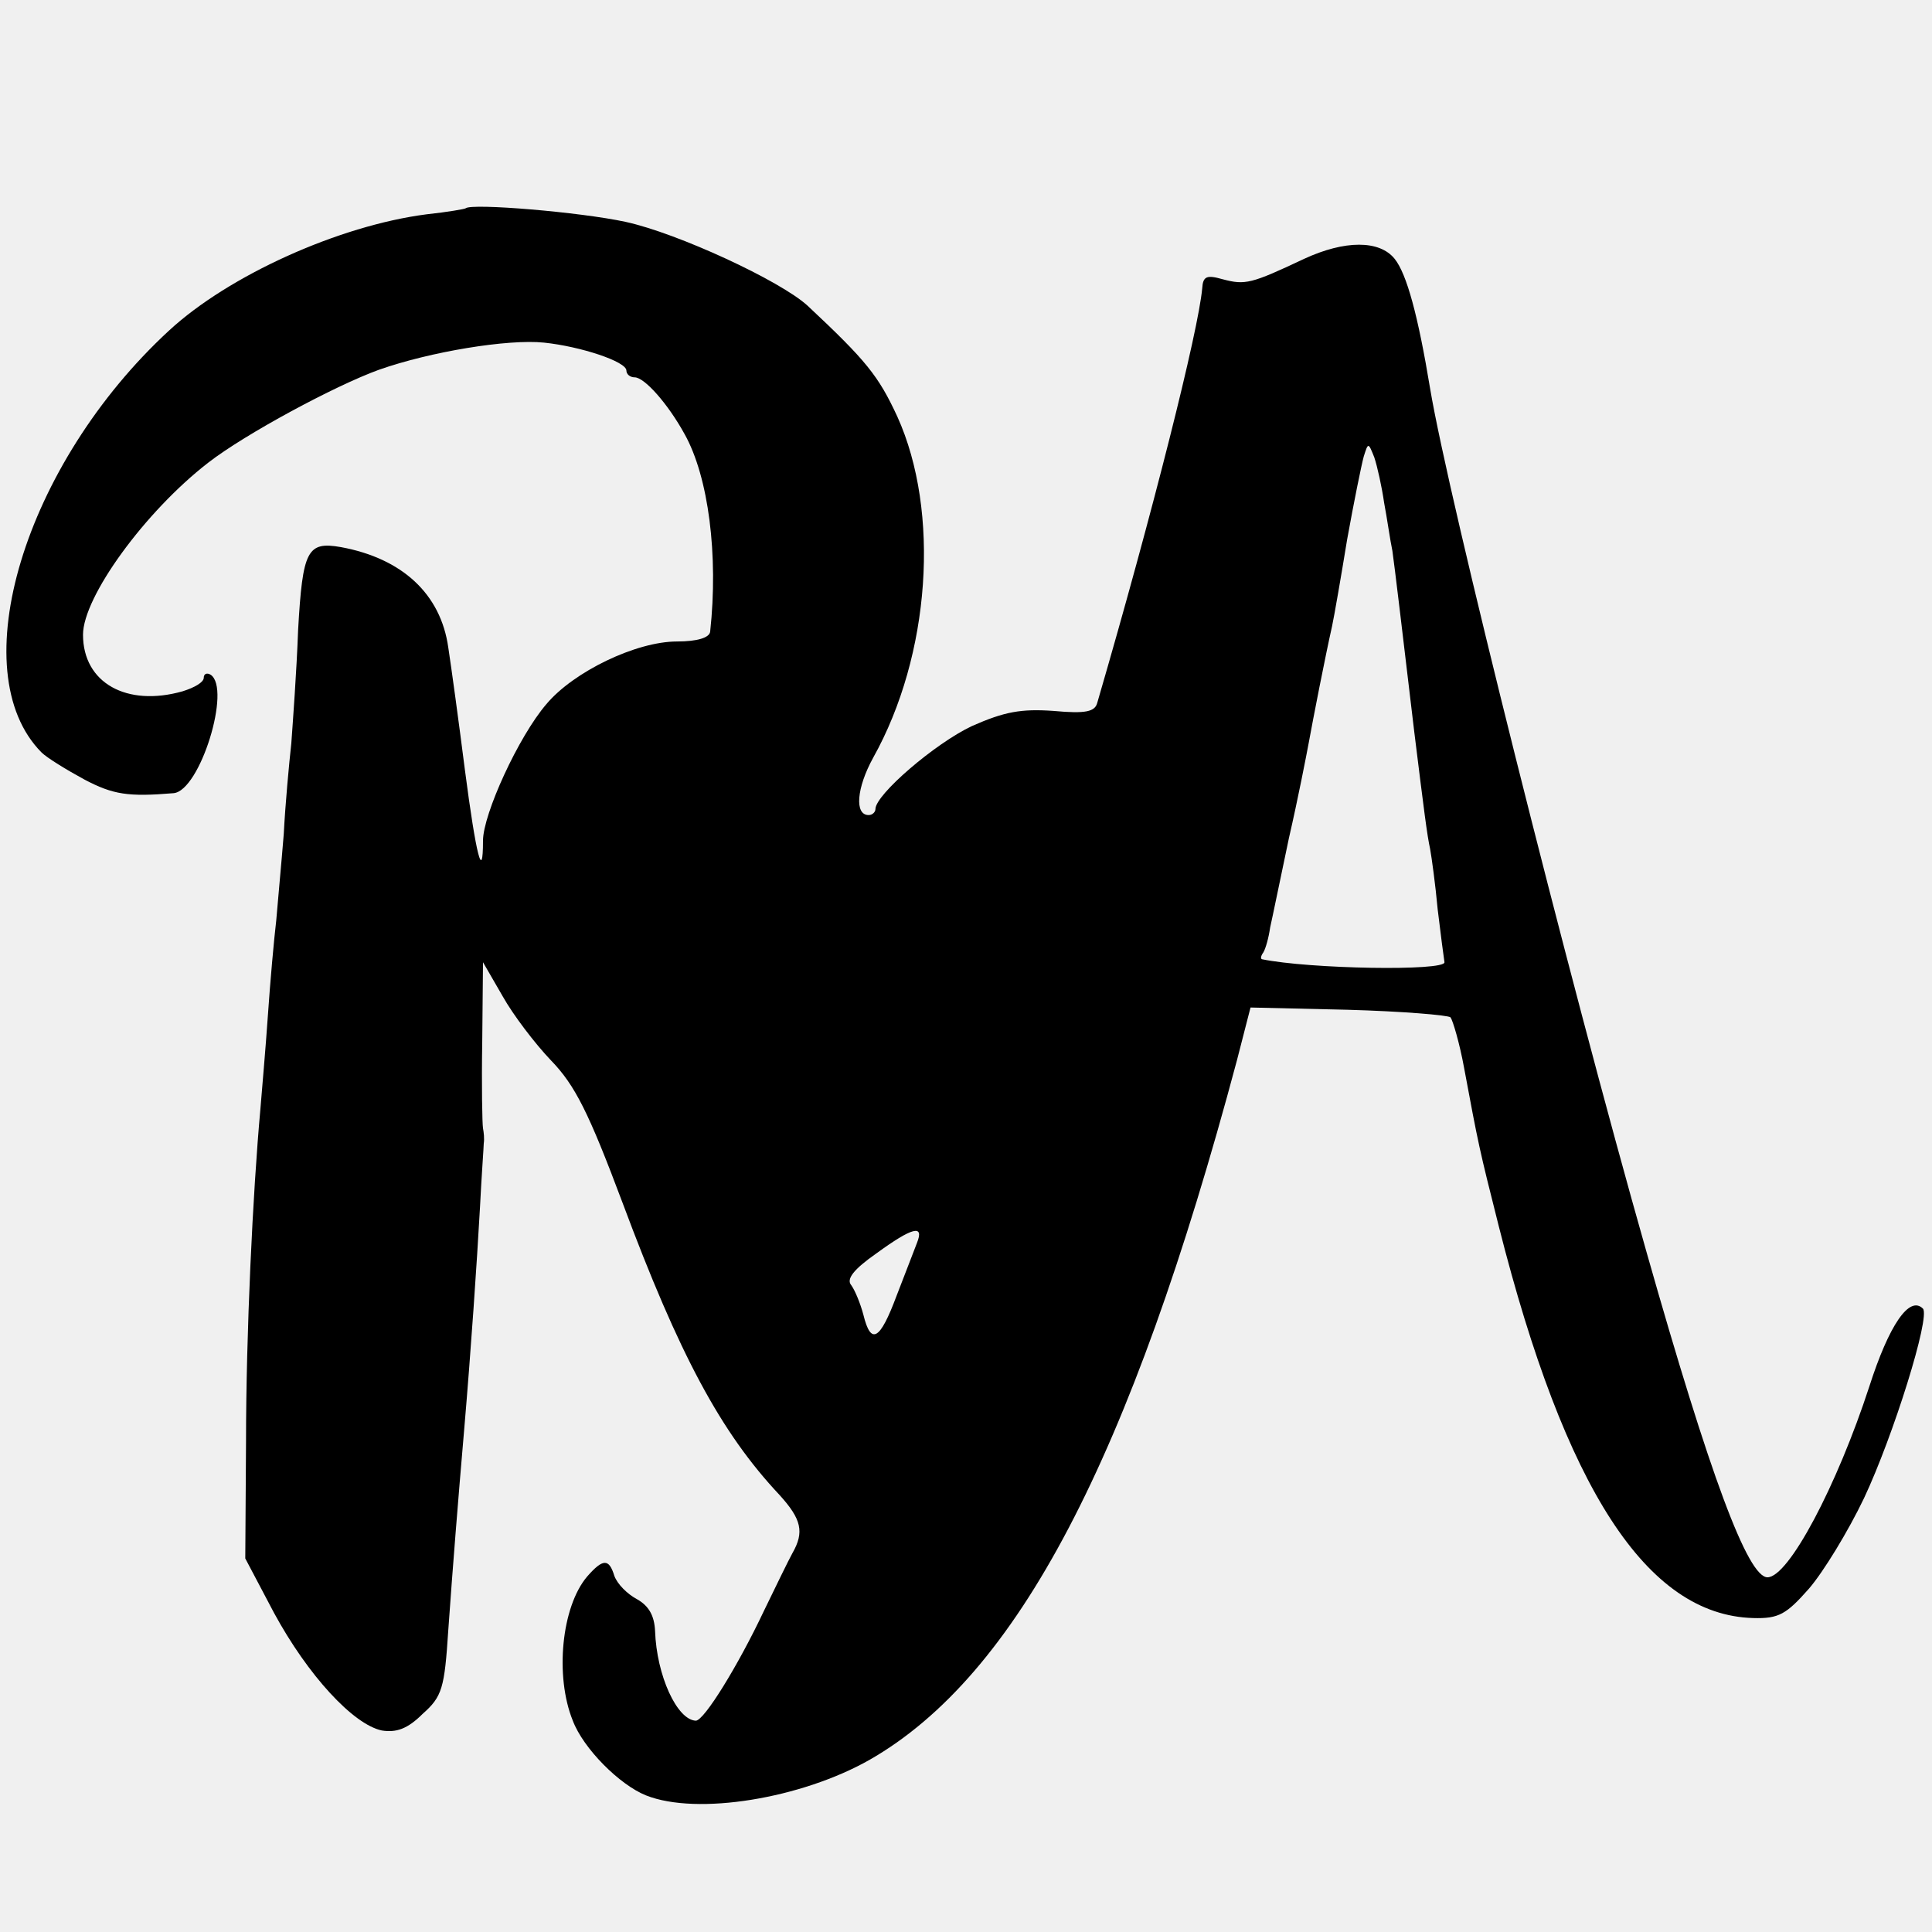
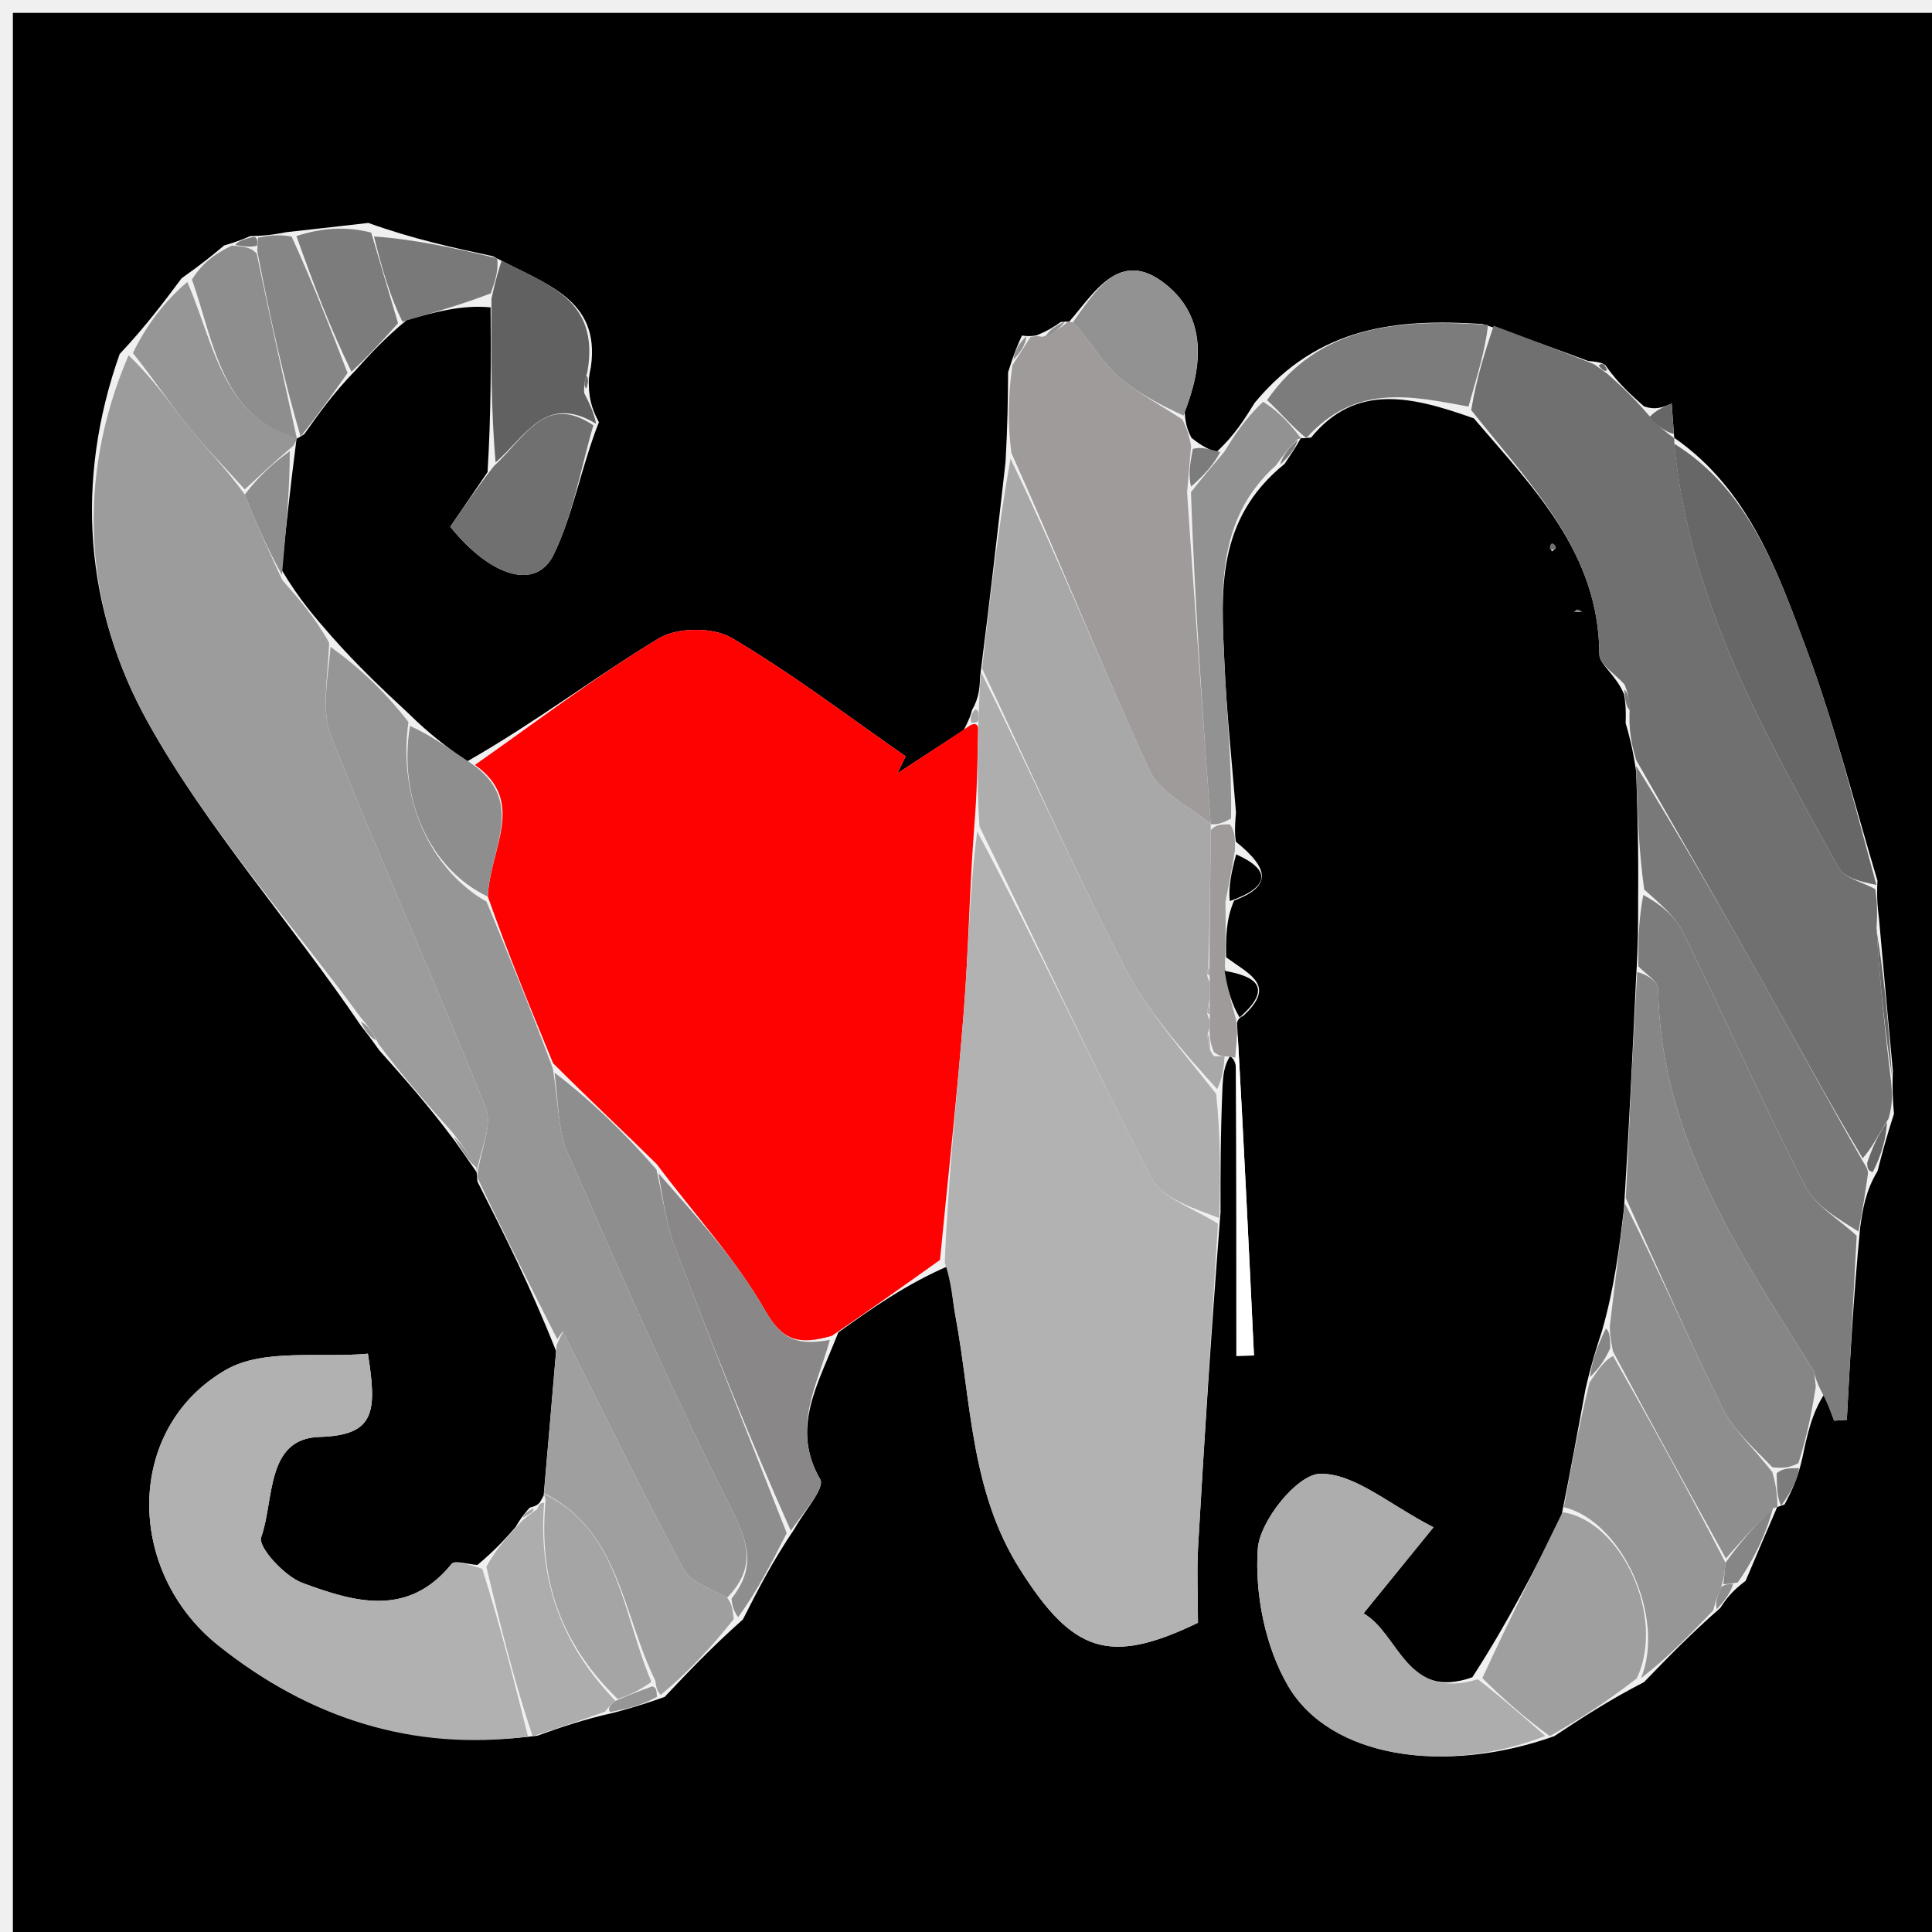
- <svg xmlns="http://www.w3.org/2000/svg" version="1.0" width="256pt" height="256pt" viewBox="0 0 256 256" preserveAspectRatio="xMidYMid meet">
-   <g transform="translate(0,256) scale(0.1,-0.1)" fill="#000000" stroke="none">
-     <path d="M617 2284 c-1 -1 -24 -5 -52 -8 -116 -15 -262 -81 -341 -154 -192 -177 -275 -452 -169 -559 7 -7 33 -23 57 -36 38 -20 58 -23 118 -18 35 3 77 139 49 157 -5 3 -9 1 -9 -4 0 -6 -12 -13 -28 -18 -74 -21 -132 11 -132 75 0 50 82 163 166 228 49 38 168 102 226 123 68 24 171 41 219 36 48 -5 109 -25 109 -37 0 -5 5 -9 11 -9 13 0 44 -35 66 -75 32 -57 45 -161 34 -262 -1 -8 -17 -13 -44 -13 -54 0 -137 -40 -173 -83 -37 -43 -84 -146 -84 -181 0 -55 -9 -21 -24 94 -8 63 -18 136 -22 162 -10 71 -61 118 -142 133 -45 8 -51 -4 -57 -110 -2 -55 -7 -122 -9 -150 -3 -27 -8 -81 -10 -120 -3 -38 -8 -90 -10 -115 -3 -25 -8 -81 -11 -125 -3 -44 -8 -100 -10 -125 -10 -110 -19 -297 -19 -440 l-1 -155 38 -72 c45 -83 105 -148 143 -156 19 -3 34 2 54 22 26 23 29 34 34 111 6 85 13 172 21 265 9 105 17 223 21 295 2 41 5 80 5 85 1 6 0 15 -1 20 -1 6 -2 57 -1 115 l1 105 26 -45 c14 -25 43 -63 64 -85 32 -33 50 -69 95 -189 75 -201 130 -304 208 -387 29 -32 33 -49 17 -77 -5 -9 -22 -44 -38 -77 -34 -72 -79 -145 -90 -145 -25 1 -52 60 -54 119 -1 20 -8 33 -24 42 -13 7 -26 20 -30 31 -7 23 -15 23 -36 -1 -34 -40 -43 -132 -19 -191 14 -37 62 -85 97 -99 68 -27 206 -4 296 47 196 112 346 399 487 927 l18 70 129 -3 c71 -2 132 -7 136 -10 3 -4 12 -34 18 -67 19 -102 20 -107 46 -210 88 -348 196 -515 337 -519 34 -1 44 5 74 39 19 22 52 76 73 120 39 83 88 240 78 251 -18 18 -45 -22 -71 -103 -43 -132 -107 -253 -135 -253 -26 0 -76 134 -160 430 -105 369 -263 1001 -287 1145 -16 97 -31 152 -47 172 -20 25 -66 25 -120 0 -70 -33 -78 -35 -108 -27 -21 6 -26 4 -27 -12 -5 -56 -65 -295 -139 -549 -3 -12 -15 -15 -58 -11 -43 3 -65 -1 -108 -20 -49 -23 -128 -91 -128 -110 0 -4 -4 -8 -9 -8 -19 0 -16 36 6 76 76 136 89 326 32 452 -25 54 -41 74 -119 147 -36 33 -172 96 -241 111 -60 13 -204 25 -212 18z m1217 -390 c4 -21 8 -50 11 -64 3 -21 13 -105 29 -240 13 -105 17 -137 21 -155 2 -11 7 -47 10 -80 4 -33 8 -64 9 -70 1 -12 -179 -9 -242 4 -2 1 -1 5 2 9 3 5 7 19 9 33 3 13 14 67 25 119 12 52 23 109 26 125 6 33 22 115 31 155 3 14 12 66 20 115 9 50 19 99 22 110 6 19 6 19 14 -1 4 -12 10 -39 13 -60z m-619 -981 c-4 -10 -16 -42 -27 -70 -22 -59 -34 -66 -44 -25 -4 15 -11 32 -16 39 -7 8 3 21 33 42 48 35 64 39 54 14z" />
-   </g>
+ <svg xmlns="http://www.w3.org/2000/svg" version="1.1" id="Layer_1" x="0px" y="0px" width="100%" viewBox="0 0 150 150" enable-background="new 0 0 150 150" xml:space="preserve">
+   <path fill="#000000" opacity="1" stroke="none" d=" M151,63   C151,92.667 151,121.833 151,151   C101,151 51,151 1,151   C1,101 1,51 1,1   C51,1 101,1 151,1   C151,21.5 151,42 151,63  M138.554,116.806   C139.045,115.868 139.536,114.931 139.929,113.223   C140.29,111.491 140.65,109.759 141.633,108.249   C141.89,108.933 142.147,109.618 142.403,110.303   C142.731,110.281 143.059,110.26 143.386,110.238   C143.642,105.474 143.899,100.71 144.425,95.284   C144.629,93.881 144.833,92.478 145.771,90.925   C146.112,89.612 146.454,88.299 147.051,86.464   C146.977,85.647 146.902,84.83 146.96,83.118   C146.616,79.423 146.273,75.727 145.881,71.279   C145.788,70.532 145.695,69.784 145.765,68.37   C143.97,62.411 142.463,56.346 140.3,50.524   C138.018,44.379 135.793,38.036 130.001,33.998   C130.001,33.998 129.976,34.013 129.937,33.361   C129.89,32.721 129.844,32.081 129.79,31.332   C129.113,31.619 128.54,31.863 127.632,31.544   C126.673,30.69 125.714,29.836 124.774,28.541   C124.611,28.222 124.36,28.124 123.302,28.025   C120.856,27.113 118.411,26.201 115.093,25.155   C108.591,24.737 102.408,25.25 97.419,31.268   C96.626,32.545 95.833,33.821 94.436,35.105   C93.881,34.885 93.327,34.665 92.501,33.989   C92.267,33.515 92.034,33.041 91.979,31.972   C93.414,28.357 93.693,24.59 90.472,22.042   C86.927,19.238 84.986,22.717 82.994,24.997   C82.994,24.997 82.963,24.938 82.356,25   C81.899,25.323 81.443,25.645 80.494,26.029   C80.494,26.029 80.016,26.16 79.345,26.051   C79.044,26.713 78.744,27.374 78.27,28.895   C78.252,30.936 78.233,32.977 78.069,35.878   C77.463,41.217 76.857,46.556 76.099,52.5   C76.064,53.329 76.03,54.158 75.469,55.123   C75.386,55.444 75.304,55.765 74.832,56.67   C73.113,57.794 71.394,58.918 69.675,60.042   C69.888,59.601 70.101,59.16 70.315,58.719   C65.832,55.608 61.478,52.276 56.789,49.517   C55.361,48.677 52.574,48.697 51.154,49.556   C46.218,52.541 41.608,56.067 36.253,59.123   C34.83,58.092 33.407,57.062 31.741,55.414   C29.81,53.616 27.879,51.818 25.734,49.395   C24.461,47.94 23.189,46.486 21.869,44.246   C22.188,41.16 22.507,38.075 22.968,34.516   C22.968,34.516 23.035,34.027 23.009,34.067   C23.009,34.067 23.056,34.078 23.624,33.71   C24.744,32.127 25.864,30.544 27.596,28.76   C28.699,27.539 29.802,26.318 31.577,24.846   C33.713,24.246 35.848,23.647 38.089,23.864   C38.114,27.917 38.139,31.97 37.853,36.651   C36.87,38.093 35.887,39.534 34.959,40.896   C38.149,44.846 41.63,45.832 42.976,43.081   C44.498,39.968 45.079,36.394 46.497,32.782   C46.115,32.021 45.732,31.259 45.713,29.815   C45.707,29.557 45.701,29.3 45.88,28.479   C46.62,23.164 42.323,22.08 38.263,19.891   C35.187,19.231 32.111,18.57 28.597,17.308   C26.728,17.522 24.858,17.736 22.238,18.025   C21.503,18.167 20.769,18.309 19.427,18.329   C18.932,18.543 18.437,18.758 17.399,19.06   C16.542,19.775 15.684,20.49 14.103,21.601   C12.724,23.448 11.345,25.294 9.291,27.486   C5.794,37.355 6.586,47.293 11.497,56.107   C16.044,64.27 22.431,71.408 28.028,79.641   C28.376,80.085 28.723,80.528 29.445,81.544   C31.348,83.679 33.251,85.815 35.295,88.563   C35.866,89.371 36.437,90.179 36.999,91   C36.999,91 37.013,90.993 37.063,91.726   C39.131,95.809 41.198,99.891 43.173,104.897   C42.861,108.576 42.549,112.255 42.217,116.013   C42.217,116.013 42.286,116 42.064,116.381   C41.926,116.641 41.804,116.908 41.147,117.043   C40.845,117.364 40.542,117.684 40.031,118.56   C39.258,119.44 38.484,120.319 37.065,121.505   C36.379,121.462 35.313,121.112 35.063,121.421   C31.651,125.637 27.451,124.363 23.479,122.897   C22.086,122.383 20.008,120.097 20.276,119.356   C21.306,116.509 20.601,111.686 24.8,111.564   C29.126,111.439 29.282,109.64 28.563,105.1   C24.843,105.448 20.464,104.662 17.524,106.362   C9.698,110.888 9.708,121.984 16.966,127.765   C24.005,133.372 31.951,135.99 41.711,134.762   C43.471,134.137 45.23,133.511 47.731,132.956   C48.824,132.654 49.918,132.351 51.602,131.75   C53.405,129.841 55.207,127.931 57.679,125.735   C58.813,123.5 59.947,121.264 61.714,118.652   C62.422,117.36 64.067,115.528 63.684,114.863   C61.382,110.863 63.485,107.555 65.088,103.445   C67.719,101.571 70.349,99.697 73.725,98.249   C73.874,99.565 73.941,100.896 74.184,102.194   C75.426,108.843 75.333,115.751 79.188,121.838   C83.289,128.313 86.114,129.322 93.009,125.992   C93.009,123.863 92.914,121.914 93.026,119.977   C93.505,111.655 94.045,103.337 94.761,94.125   C94.758,91.086 94.755,88.047 94.92,84.274   C94.971,83.523 95.021,82.773 95.491,82.02   C95.491,82.02 95.898,82.115 95.993,83.034   C95.993,90.447 95.993,97.859 95.993,105.272   C96.449,105.261 96.904,105.251 97.359,105.24   C96.958,96.829 96.556,88.418 96.05,79.562   C96.05,79.562 95.952,79.115 96.535,78.866   C99.09,76.497 97.139,75.744 95.196,74.324   C95.179,72.882 95.163,71.44 95.814,69.922   C98.665,68.843 98.661,67.53 95.952,65.349   C95.894,64.897 95.836,64.445 95.963,63.09   C95.654,59.215 95.236,55.345 95.063,51.464   C94.818,45.967 94.368,40.361 99.737,36.014   C100.179,35.357 100.622,34.7 101.005,34.004   C101.005,34.004 101.045,34.064 101.794,33.972   C105.271,29.709 109.636,30.777 114.432,32.483   C119.023,37.868 124.148,42.942 124.174,50.81   C124.176,51.591 125.45,52.368 126.092,53.903   C126.173,54.4 126.255,54.898 126.215,56.142   C126.487,57.096 126.758,58.05 127.032,59.914   C127.128,62.947 127.224,65.981 127.183,69.863   C127.187,71.581 127.191,73.299 127.025,75.921   C126.759,81.62 126.493,87.318 126.085,93.839   C125.719,96.88 125.352,99.922 124.383,103.32   C123.979,104.554 123.574,105.788 123.099,107.85   C122.539,110.906 121.979,113.961 121.211,117.788   C119.144,121.874 117.077,125.959 114.312,130.222   C109.138,132.063 108.652,126.854 105.863,125.264   C107.568,123.166 108.932,121.486 111.295,118.578   C107.864,116.818 105.133,114.356 102.469,114.426   C100.718,114.473 97.8,118.088 97.654,120.257   C97.415,123.777 98.239,127.88 100.018,130.913   C103.283,136.477 112.18,137.813 120.666,134.799   C122.771,133.41 124.877,132.021 127.645,130.597   C129.435,128.743 131.224,126.889 133.557,124.848   C133.975,124.216 134.394,123.583 135.531,122.736   C136.345,120.819 137.159,118.903 137.979,117.013   C137.979,117.013 138.006,117.008 138.554,116.806  M120.48,42.813   C120.59,42.716 120.782,42.625 120.789,42.521   C120.796,42.417 120.624,42.22 120.52,42.213   C120.416,42.206 120.3,42.384 120.48,42.813  M122.187,47.48   C122.395,47.494 122.602,47.508 122.81,47.522   C122.713,47.411 122.616,47.3 122.187,47.48  z" />
+   <path fill="#FE0202" opacity="1" stroke="none" d=" M72.98,97.823   C70.349,99.697 67.719,101.571 64.587,103.713   C61.9,104.492 60.696,104.018 59.385,101.716   C57.127,97.757 53.94,94.327 50.993,90.386   C48.251,87.687 45.66,85.275 42.941,82.547   C41.134,78.158 39.455,74.084 37.877,69.615   C38.019,65.897 40.925,62.251 36.874,59.387   C41.608,56.067 46.218,52.541 51.154,49.556   C52.574,48.697 55.361,48.677 56.789,49.517   C61.478,52.276 65.832,55.608 70.315,58.719   C70.101,59.16 69.888,59.601 69.675,60.042   C71.394,58.918 73.113,57.794 75.207,56.394   C75.581,56.117 75.94,56.154 75.938,56.584   C75.896,59.312 75.856,61.608 75.634,64.281   C75.258,69.249 75.192,73.852 74.835,78.433   C74.33,84.905 73.609,91.361 72.98,97.823  z" />
+   <path fill="#B3B2B2" opacity="1" stroke="none" d=" M73.353,98.036   C73.609,91.361 74.33,84.905 74.835,78.433   C75.192,73.852 75.258,69.249 75.869,64.551   C80.61,73.468 84.789,82.565 89.389,91.443   C90.241,93.086 92.794,93.848 94.562,95.017   C94.045,103.337 93.505,111.655 93.026,119.977   C92.914,121.914 93.009,123.863 93.009,125.992   C86.114,129.322 83.289,128.313 79.188,121.838   C75.333,115.751 75.426,108.843 74.184,102.194   C73.941,100.896 73.874,99.565 73.353,98.036  z" />
+   <path fill="#9C9C9C" opacity="1" stroke="none" d=" M28.008,78.997   C22.431,71.408 16.044,64.27 11.497,56.107   C6.586,47.293 5.794,37.355 9.981,27.585   C11.985,29.501 13.229,31.377 14.636,33.12   C16.005,34.816 17.542,36.376 19.008,38.391   C19.979,40.868 20.948,42.95 21.916,45.031   C23.189,46.486 24.461,47.94 25.557,49.908   C25.455,52.684 24.922,55.189 25.709,57.17   C29.558,66.853 33.856,76.358 37.723,86.035   C38.26,87.379 37.287,89.326 37.013,90.993   C37.013,90.993 36.999,91 36.989,90.666   C36.371,89.538 35.763,88.744 35.154,87.95   C33.251,85.815 31.348,83.679 29.394,81.057   C28.898,80.046 28.453,79.521 28.008,78.997  z" />
+   <path fill="#707070" opacity="1" stroke="none" d=" M124.755,28.982   C125.714,29.836 126.673,30.69 127.891,32.107   C128.759,33.118 129.367,33.565 129.976,34.013   C129.976,34.013 130.001,33.998 129.991,34.435   C131.182,46.9 137.093,57.095 142.751,67.367   C143.208,68.195 144.629,68.492 145.602,69.036   C145.695,69.784 145.788,70.532 145.695,71.999   C145.948,76.483 146.387,80.248 146.827,84.013   C146.902,84.83 146.977,85.647 146.628,86.85   C145.783,88.173 145.36,89.109 144.62,89.925   C141.86,85.343 139.457,80.859 136.966,76.426   C133.691,70.598 130.345,64.81 127.03,59.005   C126.758,58.05 126.487,57.096 126.512,55.551   C126.584,54.356 126.359,53.751 126.134,53.147   C125.45,52.368 124.176,51.591 124.174,50.81   C124.148,42.942 119.023,37.868 114.222,31.837   C114.663,29.223 115.314,27.256 115.966,25.288   C118.411,26.201 120.856,27.113 123.764,28.278   C124.377,28.71 124.553,28.86 124.755,28.982  z" />
+   <path fill="#B1B1B1" opacity="1" stroke="none" d=" M40.994,134.83   C31.951,135.99 24.005,133.372 16.966,127.765   C9.708,121.984 9.698,110.888 17.524,106.362   C20.464,104.662 24.843,105.448 28.563,105.1   C29.282,109.64 29.126,111.439 24.8,111.564   C20.601,111.686 21.306,116.509 20.276,119.356   C20.008,120.097 22.086,122.383 23.479,122.897   C27.451,124.363 31.651,125.637 35.063,121.421   C35.313,121.112 36.379,121.462 37.442,121.798   C38.878,126.337 39.936,130.584 40.994,134.83  z" />
+   <path fill="#969696" opacity="1" stroke="none" d=" M37.038,91.36   C37.287,89.326 38.26,87.379 37.723,86.035   C33.856,76.358 29.558,66.853 25.709,57.17   C24.922,55.189 25.455,52.684 25.664,50.22   C27.879,51.818 29.81,53.616 31.711,56.055   C30.884,62.011 33.394,67.494 37.776,70.01   C39.455,74.084 41.134,78.158 42.925,82.966   C43.365,85.644 43.313,87.755 44.081,89.506   C48.134,98.748 52.156,108.021 56.725,117.01   C58.119,119.753 58.71,121.707 56.454,124.05   C55.074,123.284 53.591,122.815 53.069,121.834   C49.75,115.593 46.643,109.24 43.69,103.368   C44.002,102.924 43.633,103.449 43.265,103.974   C41.198,99.891 39.131,95.809 37.038,91.36  z" />
+   <path fill="#A8A8A8" opacity="1" stroke="none" d=" M76.251,51.896   C76.857,46.556 77.463,41.217 78.455,35.607   C82.273,43.516 85.553,51.766 89.255,59.821   C90.058,61.567 92.38,62.615 94.001,63.992   C94.001,63.999 94.01,64 94.002,64.458   C93.959,68.305 93.926,71.695 93.815,75.178   C93.639,75.519 93.691,75.735 93.911,76.278   C93.922,77.113 93.917,77.59 93.832,78.166   C93.65,78.522 93.706,78.748 93.922,79.225   C93.919,79.699 93.915,79.888 93.769,80.246   C93.739,80.939 93.85,81.463 94.24,82   C94.702,82.016 94.887,82.019 95.072,82.022   C95.021,82.773 94.971,83.523 94.505,84.561   C91.789,81.58 89.086,78.519 87.268,75   C83.354,67.424 79.896,59.612 76.251,51.896  z" />
+   <path fill="#A09B9B" opacity="1" stroke="none" d=" M94.001,63.984   C92.38,62.615 90.058,61.567 89.255,59.821   C85.553,51.766 82.273,43.516 78.528,35.177   C78.233,32.977 78.252,30.936 78.597,28.369   C79.288,27.282 79.652,26.721 80.016,26.16   C80.016,26.16 80.494,26.029 80.934,26.155   C81.904,25.834 82.434,25.386 82.963,24.938   C82.963,24.938 82.994,24.997 83.332,25.033   C84.663,26.435 85.47,28.011 86.7,29.113   C88.215,30.47 90.084,31.433 91.8,32.567   C92.034,33.041 92.267,33.515 92.478,34.622   C92.361,36.108 92.266,36.962 92.164,38.246   C92.772,47.111 93.387,55.548 94.001,63.984  z" />
+   <path fill="#ADADAD" opacity="1" stroke="none" d=" M119.977,134.783   C112.18,137.813 103.283,136.477 100.018,130.913   C98.239,127.88 97.415,123.777 97.654,120.257   C97.8,118.088 100.718,114.473 102.469,114.426   C105.133,114.356 107.864,116.818 111.295,118.578   C108.932,121.486 107.568,123.166 105.863,125.264   C108.652,126.854 109.138,132.063 114.74,130.379   C116.771,131.951 118.374,133.367 119.977,134.783  z" />
+   <path fill="#7C7C7C" opacity="1" stroke="none" d=" M127.195,75.017   C127.191,73.299 127.187,71.581 127.586,69.484   C128.893,70.183 130.055,71.134 130.656,72.359   C133.864,78.901 136.816,85.572 140.133,92.056   C140.937,93.628 142.786,94.664 144.155,95.946   C143.899,100.71 143.642,105.474 143.386,110.238   C143.059,110.26 142.731,110.281 142.403,110.303   C142.147,109.618 141.89,108.933 141.288,107.774   C140.886,106.975 140.921,106.593 140.758,106.335   C135.01,97.188 128.898,88.201 128.739,76.76   C128.731,76.172 127.732,75.598 127.195,75.017  z" />
+   <path fill="#AEAEAE" opacity="1" stroke="none" d=" M76.175,52.198   C79.896,59.612 83.354,67.424 87.268,75   C89.086,78.519 91.789,81.58 94.421,84.928   C94.755,88.047 94.758,91.086 94.662,94.571   C92.794,93.848 90.241,93.086 89.389,91.443   C84.789,82.565 80.61,73.468 76.05,64.176   C75.856,61.608 75.896,59.312 75.96,56.293   C75.987,55.376 75.991,55.181 75.995,54.986   C76.03,54.158 76.064,53.329 76.175,52.198  z" />
+   <path fill="#868686" opacity="1" stroke="none" d=" M127.11,75.469   C127.732,75.598 128.731,76.172 128.739,76.76   C128.898,88.201 135.01,97.188 140.758,106.335   C140.921,106.593 140.886,106.975 140.977,107.664   C140.65,109.759 140.29,111.491 139.631,113.6   C138.871,113.987 138.408,113.995 137.612,113.92   C136.078,112.339 134.561,110.999 133.734,109.319   C131.094,103.953 128.71,98.46 126.227,93.016   C126.493,87.318 126.759,81.62 127.11,75.469  z" />
+   <path fill="#8F8E8E" opacity="1" stroke="none" d=" M56.797,124.111   C58.71,121.707 58.119,119.753 56.725,117.01   C52.156,108.021 48.134,98.748 44.081,89.506   C43.313,87.755 43.365,85.644 43.054,83.281   C45.66,85.275 48.251,87.687 50.968,90.801   C51.509,93.257 51.738,95.082 52.375,96.753   C55.213,104.202 58.168,111.607 61.081,119.029   C59.947,121.264 58.813,123.5 57.303,125.56   C56.883,124.961 56.84,124.536 56.797,124.111  z" />
+   <path fill="#676767" opacity="1" stroke="none" d=" M145.683,68.703   C144.629,68.492 143.208,68.195 142.751,67.367   C137.093,57.095 131.182,46.9 129.983,34.448   C135.793,38.036 138.018,44.379 140.3,50.524   C142.463,56.346 143.97,62.411 145.683,68.703  z" />
+   <path fill="#797979" opacity="1" stroke="none" d=" M144.29,95.615   C142.786,94.664 140.937,93.628 140.133,92.056   C136.816,85.572 133.864,78.901 130.656,72.359   C130.055,71.134 128.893,70.183 127.655,69.06   C127.224,65.981 127.128,62.947 127.031,59.459   C130.345,64.81 133.691,70.598 136.966,76.426   C139.457,80.859 141.86,85.343 144.643,90.182   C145.002,90.731 145.019,90.903 145.036,91.074   C144.833,92.478 144.629,93.881 144.29,95.615  z" />
+   <path fill="#969696" opacity="1" stroke="none" d=" M133.014,125.035   C131.224,126.889 129.435,128.743 127.403,130.296   C129.33,125.669 125.995,118.128 121.419,117.016   C121.979,113.961 122.539,110.906 123.409,107.338   C124.154,106.222 124.588,105.619 125.24,105.276   C128.304,110.689 131.151,115.844 133.968,121.331   C133.894,122.109 133.85,122.553 133.628,123.212   C133.305,123.962 133.159,124.498 133.014,125.035  z" />
+   <path fill="#9F9F9F" opacity="1" stroke="none" d=" M56.454,124.05   C56.84,124.536 56.883,124.961 56.968,125.704   C55.207,127.931 53.405,129.841 51.299,131.594   C50.979,131.234 50.962,131.031 50.876,130.481   C48.291,125.194 48.1,118.852 42.238,115.933   C42.549,112.255 42.861,108.576 43.219,104.435   C43.633,103.449 44.002,102.924 43.69,103.368   C46.643,109.24 49.75,115.593 53.069,121.834   C53.591,122.815 55.074,123.284 56.454,124.05  z" />
+   <path fill="#9F9F9F" opacity="1" stroke="none" d=" M121.315,117.402   C125.995,118.128 129.33,125.669 127.071,130.314   C124.877,132.021 122.771,133.41 120.322,134.791   C118.374,133.367 116.771,131.951 115.089,130.29   C117.077,125.959 119.144,121.874 121.315,117.402  z" />
+   <path fill="#8F8E8E" opacity="1" stroke="none" d=" M133.997,120.998   C131.151,115.844 128.304,110.689 125.236,104.933   C125.005,103.875 124.995,103.419 124.985,102.963   C125.352,99.922 125.719,96.88 126.156,93.428   C128.71,98.46 131.094,103.953 133.734,109.319   C134.561,110.999 136.078,112.339 137.604,114.295   C137.954,115.507 137.98,116.258 138.006,117.008   C138.006,117.008 137.979,117.013 137.669,117.094   C136.238,118.449 135.118,119.723 133.997,120.998  z" />
+   <path fill="#898787" opacity="1" stroke="none" d=" M61.397,118.841   C58.168,111.607 55.213,104.202 52.375,96.753   C51.738,95.082 51.509,93.257 51.118,91.089   C53.94,94.327 57.127,97.757 59.385,101.716   C60.696,104.018 61.9,104.492 64.427,104.027   C63.485,107.555 61.382,110.863 63.684,114.863   C64.067,115.528 62.422,117.36 61.397,118.841  z" />
+   <path fill="#929292" opacity="1" stroke="none" d=" M94.001,63.992   C93.387,55.548 92.772,47.111 92.465,38.212   C93.529,36.866 94.284,35.982 95.04,35.097   C95.833,33.821 96.626,32.545 98.071,31.194   C99.497,32.101 100.271,33.082 101.045,34.064   C101.045,34.064 101.005,34.004 100.731,34.104   C99.992,34.845 99.528,35.487 99.064,36.129   C94.368,40.361 94.818,45.967 95.063,51.464   C95.236,55.345 95.654,59.215 95.576,63.547   C94.796,64.003 94.403,64.002 94.01,64   C94.01,64 94.001,63.999 94.001,63.992  z" />
+   <path fill="#7C7C7C" opacity="1" stroke="none" d=" M101.419,34.018   C100.271,33.082 99.497,32.101 98.374,31.066   C102.408,25.25 108.591,24.737 115.529,25.222   C115.314,27.256 114.663,29.223 114.014,31.565   C109.636,30.777 105.271,29.709 101.419,34.018  z" />
+   <path fill="#707070" opacity="1" stroke="none" d=" M46.069,33.02   C45.079,36.394 44.498,39.968 42.976,43.081   C41.63,45.832 38.149,44.846 34.959,40.896   C35.887,39.534 36.87,38.093 38.321,36.216   C40.837,33.865 42.348,30.529 46.069,33.02  z" />
+   <path fill="#616161" opacity="1" stroke="none" d=" M46.283,32.901   C42.348,30.529 40.837,33.865 38.476,35.903   C38.139,31.97 38.114,27.917 38.16,23.182   C38.47,21.741 38.708,20.982 38.947,20.223   C42.323,22.08 46.62,23.164 45.604,28.881   C45.336,29.689 45.343,30.093 45.35,30.498   C45.732,31.259 46.115,32.021 46.283,32.901  z" />
+   <path fill="#ADADAD" opacity="1" stroke="none" d=" M41.352,134.796   C39.936,130.584 38.878,126.337 37.765,121.645   C38.484,120.319 39.258,119.44 40.511,118.096   C41.227,117.482 41.463,117.333 41.699,117.183   C41.804,116.908 41.926,116.641 42.247,116.686   C41.762,122.897 43.738,127.824 47.783,132.06   C47.365,132.4 47.16,132.627 46.99,132.885   C45.23,133.511 43.471,134.137 41.352,134.796  z" />
+   <path fill="#929292" opacity="1" stroke="none" d=" M91.89,32.269   C90.084,31.433 88.215,30.47 86.7,29.113   C85.47,28.011 84.663,26.435 83.304,25.014   C84.986,22.717 86.927,19.238 90.472,22.042   C93.693,24.59 93.414,28.357 91.89,32.269  M90.491,27.532   C90.491,27.532 90.476,27.489 90.491,27.532  z" />
+   <path fill="#969696" opacity="1" stroke="none" d=" M19.005,37.996   C17.542,36.376 16.005,34.816 14.636,33.12   C13.229,31.377 11.985,29.501 10.318,27.412   C11.345,25.294 12.724,23.448 14.542,21.893   C16.678,26.805 17.169,32.243 23.035,34.027   C23.035,34.027 22.968,34.516 22.571,34.783   C21.118,36.032 20.062,37.014 19.005,37.996  z" />
+   <path fill="#A5A5A5" opacity="1" stroke="none" d=" M47.964,131.917   C43.738,127.824 41.762,122.897 42.358,116.495   C42.286,116 42.217,116.013 42.227,115.973   C48.1,118.852 48.291,125.194 50.574,130.581   C49.549,131.324 48.756,131.621 47.964,131.917  z" />
+   <path fill="#8F8E8E" opacity="1" stroke="none" d=" M37.877,69.615   C33.394,67.494 30.884,62.011 31.833,56.363   C33.407,57.062 34.83,58.092 36.563,59.255   C40.925,62.251 38.019,65.897 37.877,69.615  z" />
+   <path fill="#8F8E8E" opacity="1" stroke="none" d=" M23.022,34.047   C17.169,32.243 16.678,26.805 14.904,21.695   C15.684,20.49 16.542,19.775 17.998,19.066   C19.035,19.142 19.473,19.211 19.929,19.681   C20.984,24.747 22.02,29.413 23.056,34.078   C23.056,34.078 23.009,34.067 23.022,34.047  z" />
+   <path fill="#868686" opacity="1" stroke="none" d=" M23.34,33.894   C22.02,29.413 20.984,24.747 19.971,19.474   C19.994,18.866 20.035,18.451 20.035,18.451   C20.769,18.309 21.503,18.167 22.639,18.364   C24.355,22.122 25.67,25.541 26.984,28.96   C25.864,30.544 24.744,32.127 23.34,33.894  z" />
+   <path fill="#7C7C7C" opacity="1" stroke="none" d=" M27.29,28.86   C25.67,25.541 24.355,22.122 23.015,18.326   C24.858,17.736 26.728,17.522 28.818,18.059   C29.661,20.905 30.283,23.001 30.905,25.097   C29.802,26.318 28.699,27.539 27.29,28.86  z" />
+   <path fill="#797979" opacity="1" stroke="none" d=" M31.241,24.971   C30.283,23.001 29.661,20.905 29.037,18.36   C32.111,18.57 35.187,19.231 38.605,20.057   C38.708,20.982 38.47,21.741 38.108,22.774   C35.848,23.647 33.713,24.246 31.241,24.971  z" />
+   <path fill="#A09B9B" opacity="1" stroke="none" d=" M94.002,64.458   C94.403,64.002 94.796,64.003 95.483,63.999   C95.836,64.445 95.894,64.897 95.883,66.003   C95.591,67.77 95.368,68.884 95.146,69.998   C95.163,71.44 95.179,72.882 95.101,75.035   C95.321,76.869 95.637,77.992 95.952,79.115   C95.952,79.115 96.05,79.562 96.047,80.134   C95.995,81.176 95.946,81.646 95.898,82.115   C95.898,82.115 95.491,82.02 95.282,82.021   C94.887,82.019 94.702,82.016 94.24,81.681   C93.946,80.926 93.928,80.502 93.911,80.078   C93.915,79.888 93.919,79.699 93.925,79.007   C93.928,78.505 93.913,78.067 93.913,78.067   C93.917,77.59 93.922,77.113 93.917,76.07   C93.906,75.503 93.892,75.084 93.892,75.084   C93.926,71.695 93.959,68.305 94.002,64.458  z" />
+   <path fill="#FFFFFF" opacity="1" stroke="none" d=" M95.946,82.575   C95.946,81.646 95.995,81.176 96.099,80.357   C96.556,88.418 96.958,96.829 97.359,105.24   C96.904,105.251 96.449,105.261 95.993,105.272   C95.993,97.859 95.993,90.447 95.946,82.575  z" />
+   <path fill="#676767" opacity="1" stroke="none" d=" M146.893,83.566   C146.387,80.248 145.948,76.483 145.719,72.375   C146.273,75.727 146.616,79.423 146.893,83.566  z" />
+   <path fill="#8F8E8E" opacity="1" stroke="none" d=" M19.008,38.391   C20.062,37.014 21.118,36.032 22.5,35.02   C22.507,38.075 22.188,41.16 21.893,44.639   C20.948,42.95 19.979,40.868 19.008,38.391  z" />
+   <path fill="#868686" opacity="1" stroke="none" d=" M133.968,121.331   C135.118,119.723 136.238,118.449 137.666,117.08   C137.159,118.903 136.345,120.819 134.92,122.863   C134.142,122.992 133.974,122.995 133.806,122.998   C133.85,122.553 133.894,122.109 133.968,121.331  z" />
+   <path fill="#010000" opacity="1" stroke="none" d=" M95.48,69.96   C95.368,68.884 95.591,67.77 95.974,66.332   C98.661,67.53 98.665,68.843 95.48,69.96  z" />
+   <path fill="#010000" opacity="1" stroke="none" d=" M96.244,78.991   C95.637,77.992 95.321,76.869 95.078,75.376   C97.139,75.744 99.09,76.497 96.244,78.991  z" />
+   <path fill="#676767" opacity="1" stroke="none" d=" M145.403,91   C145.019,90.903 145.002,90.731 144.961,90.302   C145.36,89.109 145.783,88.173 146.501,87.111   C146.454,88.299 146.112,89.612 145.403,91  z" />
+   <path fill="#7C7C7C" opacity="1" stroke="none" d=" M94.738,35.101   C94.284,35.982 93.529,36.866 92.472,37.783   C92.266,36.962 92.361,36.108 92.614,34.85   C93.327,34.665 93.881,34.885 94.738,35.101  z" />
+   <path fill="#868686" opacity="1" stroke="none" d=" M124.684,103.141   C124.995,103.419 125.005,103.875 125.019,104.674   C124.588,105.619 124.154,106.222 123.445,106.923   C123.574,105.788 123.979,104.554 124.684,103.141  z" />
+   <path fill="#7C7C7C" opacity="1" stroke="none" d=" M138.28,116.907   C137.98,116.258 137.954,115.507 137.937,114.38   C138.408,113.995 138.871,113.987 139.68,113.986   C139.536,114.931 139.045,115.868 138.28,116.907  z" />
+   <path fill="#969696" opacity="1" stroke="none" d=" M47.783,132.06   C48.756,131.621 49.549,131.324 50.644,130.928   C50.962,131.031 50.979,131.234 51.004,131.742   C49.918,132.351 48.824,132.654 47.36,132.921   C47.16,132.627 47.365,132.4 47.783,132.06  z" />
+   <path fill="#676767" opacity="1" stroke="none" d=" M129.956,33.687   C129.367,33.565 128.759,33.118 128.058,32.388   C128.54,31.863 129.113,31.619 129.79,31.332   C129.844,32.081 129.89,32.721 129.956,33.687  z" />
+   <path fill="#969696" opacity="1" stroke="none" d=" M35.225,88.257   C35.763,88.744 36.371,89.538 36.994,90.659   C36.437,90.179 35.866,89.371 35.225,88.257  z" />
+   <path fill="#969696" opacity="1" stroke="none" d=" M28.018,79.319   C28.453,79.521 28.898,80.046 29.206,80.771   C28.723,80.528 28.376,80.085 28.018,79.319  z" />
+   <path fill="#7C7C7C" opacity="1" stroke="none" d=" M99.4,36.072   C99.528,35.487 99.992,34.845 100.76,34.123   C100.622,34.7 100.179,35.357 99.4,36.072  z" />
+   <path fill="#929292" opacity="1" stroke="none" d=" M79.681,26.106   C79.652,26.721 79.288,27.282 78.683,27.939   C78.744,27.374 79.044,26.713 79.681,26.106  z" />
+   <path fill="#929292" opacity="1" stroke="none" d=" M82.66,24.969   C82.434,25.386 81.904,25.834 81.18,26.124   C81.443,25.645 81.899,25.323 82.66,24.969  z" />
+   <path fill="#8F8E8E" opacity="1" stroke="none" d=" M133.628,123.212   C133.974,122.995 134.142,122.992 134.561,122.97   C134.394,123.583 133.975,124.216 133.285,124.941   C133.159,124.498 133.305,123.962 133.628,123.212  z" />
+   <path fill="#797979" opacity="1" stroke="none" d=" M126.113,53.525   C126.359,53.751 126.584,54.356 126.573,55.178   C126.255,54.898 126.173,54.4 126.113,53.525  z" />
+   <path fill="#7C7C7C" opacity="1" stroke="none" d=" M19.731,18.39   C20.035,18.451 19.994,18.866 19.952,19.073   C19.473,19.211 19.035,19.142 18.27,19.022   C18.437,18.758 18.932,18.543 19.731,18.39  z" />
+   <path fill="#A5A5A5" opacity="1" stroke="none" d=" M41.423,117.113   C41.463,117.333 41.227,117.482 40.616,117.818   C40.542,117.684 40.845,117.364 41.423,117.113  z" />
+   <path fill="#707070" opacity="1" stroke="none" d=" M45.532,30.157   C45.343,30.093 45.336,29.689 45.512,29.163   C45.701,29.3 45.707,29.557 45.532,30.157  z" />
+   <path fill="#676767" opacity="1" stroke="none" d=" M124.764,28.762   C124.553,28.86 124.377,28.71 124.124,28.388   C124.36,28.124 124.611,28.222 124.764,28.762  z" />
+   <path fill="#707070" opacity="1" stroke="none" d=" M120.334,42.647   C120.3,42.384 120.416,42.206 120.52,42.213   C120.624,42.22 120.796,42.417 120.789,42.521   C120.782,42.625 120.59,42.716 120.334,42.647  z" />
+   <path fill="#707070" opacity="1" stroke="none" d=" M122.353,47.334   C122.616,47.3 122.713,47.411 122.81,47.522   C122.602,47.508 122.395,47.494 122.353,47.334  z" />
+   <path fill="#A8A8A8" opacity="1" stroke="none" d=" M75.732,55.055   C75.991,55.181 75.987,55.376 75.962,55.862   C75.94,56.154 75.581,56.117 75.401,56.102   C75.304,55.765 75.386,55.444 75.732,55.055  z" />
+   <path fill="#B3B2B2" opacity="1" stroke="none" d=" M93.769,80.246   C93.928,80.502 93.946,80.926 93.963,81.668   C93.85,81.463 93.739,80.939 93.769,80.246  z" />
+   <path fill="#AEAEAE" opacity="1" stroke="none" d=" M93.832,78.166   C93.913,78.067 93.928,78.505 93.924,78.723   C93.706,78.748 93.65,78.522 93.832,78.166  z" />
+   <path fill="#AEAEAE" opacity="1" stroke="none" d=" M93.815,75.178   C93.892,75.084 93.906,75.503 93.901,75.712   C93.691,75.735 93.639,75.519 93.815,75.178  z" />
+   <path fill="#A09B9B" opacity="1" stroke="none" d=" M90.483,27.51   C90.476,27.489 90.491,27.532 90.483,27.51  z" />
</svg>
